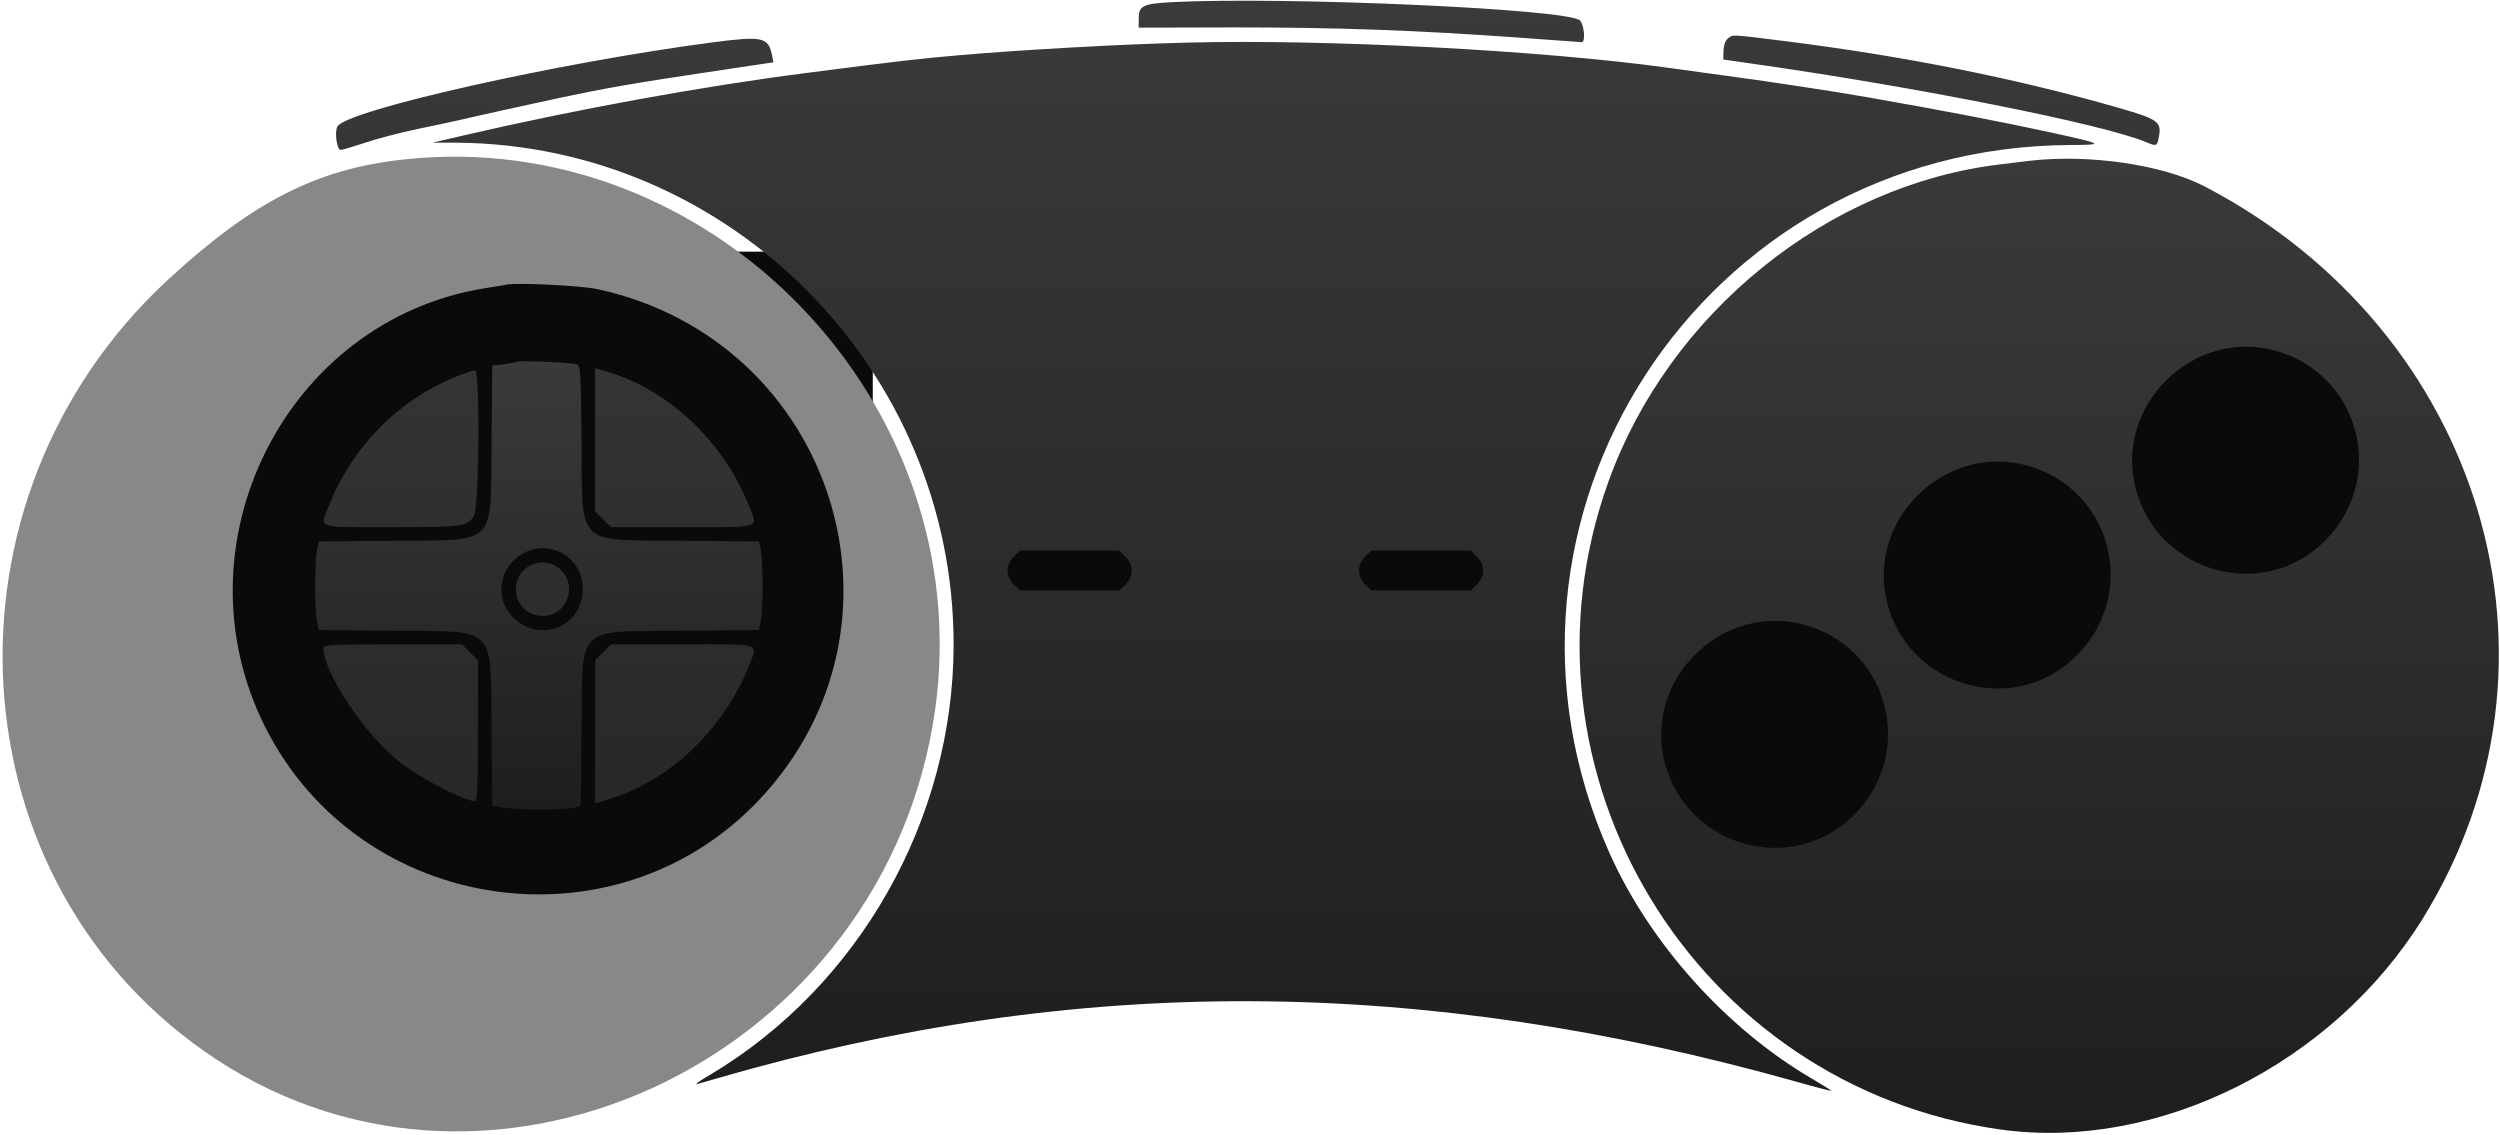
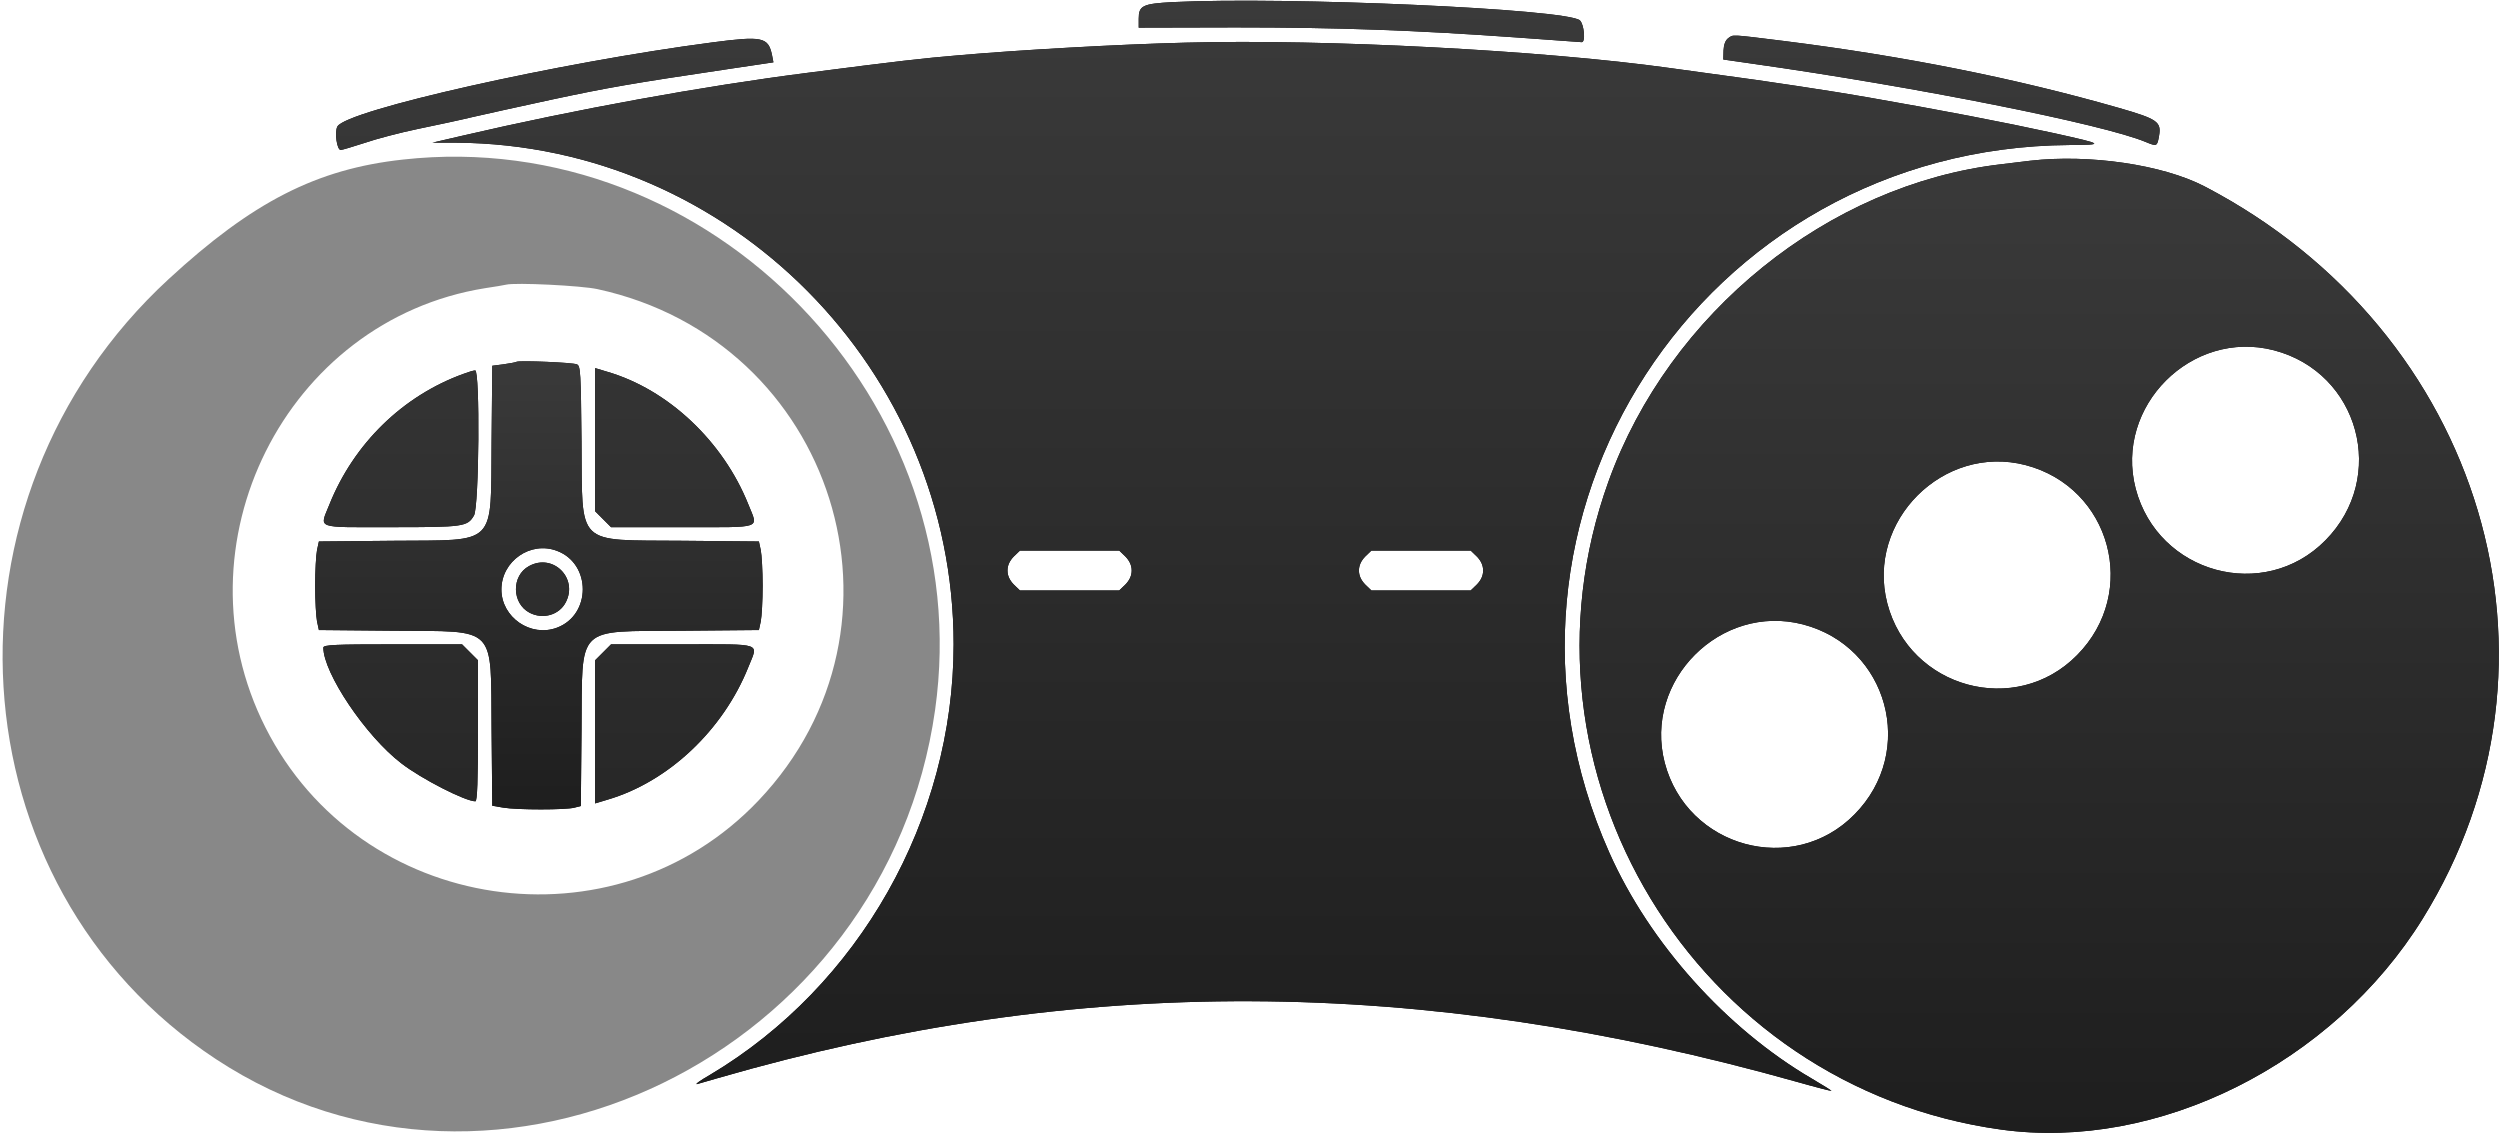
<svg xmlns="http://www.w3.org/2000/svg" width="1422.667" height="645.333" viewBox="0 0 1067 484">
  <defs>
-     <linearGradient id="a" x1="0" x2="0" y1="0" y2="1">
+     <linearGradient id="b" x1="0" x2="0" y1="0" y2="1">
      <stop offset="0%" stop-color="#3a3a3a" />
      <stop offset="100%" stop-color="#1e1e1e" />
    </linearGradient>
+     <clipPath id="a">
+       <path d="M500.4.9C487.7 1.6 486 2.4 486 8v3.8l41.3-.1c43.9 0 76.7 1.2 120.1 4.3 14.8 1.1 27.2 2 27.7 2 1.7 0 1-7.6-.8-9.3C668.8 3.8 549.1-1.5 500.4.9m237.2 15.4c-1.2.9-1.9 2.8-2 5.2l-.1 3.9 12.5 1.8c69.9 9.9 149.6 25.8 167.8 33.4 4.8 2 4.9 1.9 5.7-2.7 1-5.9-.7-7.1-17-11.8-44.3-12.7-91.4-22.1-143-28.6-23.4-2.9-21.6-2.8-23.9-1.2M304 18.1c-65.7 8.6-156.3 29-160 35.9-1.3 2.4-.2 10 1.4 10 .7 0 5.2-1.4 10.2-3 4.9-1.7 15.2-4.4 22.9-6s18.1-3.8 23-5c5-1.2 20.3-4.5 34-7.5 23.9-5.1 33.5-6.8 75.8-13.1l18.8-2.8-.6-3.1c-1.6-7.7-4.2-8.2-25.5-5.4m202.2.1c-28.4.7-71 3.1-97.2 5.4-15.3 1.3-25.1 2.4-64.5 7.5-44.6 5.7-99 15.6-147.5 26.9l-12.5 2.9h10.3c116.9.8 212.2 97 212.2 214.1 0 74.6-40.3 145.8-103.9 183.7-4.2 2.4-6.7 4.2-5.6 4 1.1-.3 5.2-1.5 9-2.6 153.1-44.3 299.7-43.7 461 1.8 7.7 2.2 14.1 3.8 14.2 3.7s-3.7-2.5-8.5-5.3c-36.4-21.3-69.1-57.7-86.3-96.3-63.6-142.5 39.4-301.1 196.3-302.1 15.2-.1 14.9-.3-6.2-5-22.4-4.9-48-9.8-80-15.4-13.5-2.4-45.1-7.2-62-9.4-8.5-1.2-18.6-2.6-22.5-3.1-53.8-7.5-146.9-12.4-206.3-10.8m-25.8 219.4c1.7 1.8 2.6 3.7 2.6 5.9s-.9 4.1-2.6 5.9l-2.7 2.6h-42.4l-2.7-2.6c-1.7-1.8-2.6-3.7-2.6-5.9s.9-4.1 2.6-5.9l2.7-2.6h42.4zm150 0c1.7 1.8 2.6 3.7 2.6 5.9s-.9 4.1-2.6 5.9l-2.7 2.6h-42.4l-2.7-2.6c-1.7-1.8-2.6-3.7-2.6-5.9s.9-4.1 2.6-5.9l2.7-2.6h42.4z" />
+       <path d="M220.5 154.4c-.5.3-3.1.7-5.7 1.1l-4.7.6-.3 32.4c-.4 45.2 2.8 41.9-41.8 42.3l-31.9.3-.8 3.7c-.4 2-.8 8.9-.8 15.2s.4 13.2.8 15.2l.8 3.7 31.9.3c44.6.4 41.4-2.9 41.8 42.3l.3 32.4 4.7.8c5.9 1 26.8 1 30.4 0l2.7-.7.3-32.4c.4-45.4-3-42 42.8-42.4l32.9-.3.8-3.7c.4-2 .8-8.9.8-15.2s-.4-13.2-.8-15.2l-.8-3.7-32.9-.3c-45.8-.4-42.4 2.9-42.8-42.3-.3-29.4-.4-32.4-2-33-1.9-.8-24.2-1.7-25.7-1.1m17.2 80.7c14.7 5.5 14.7 27.3 0 32.8-11.2 4.2-23.7-4.4-23.7-16.3 0-12.1 12.4-20.8 23.7-16.5" />
+       <path d="M225.8 241.6c-7.6 4.1-7.4 15.9.2 19.9 5.7 3 12.7 1 15.5-4.5 5.3-10.3-5.5-21-15.7-15.4m28.2-53.9v30.5l3.4 3.4 3.4 3.4h30.6c34.9 0 32.2.9 28-9.7-10.8-27-34.2-49-60.1-56.6l-5.3-1.6zm-56.3-28.1c-25.9 9.4-46.7 29.8-57.1 55.7-4.2 10.6-6.7 9.7 26.4 9.7 30.9 0 32.5-.2 35.3-5 2.2-3.7 2.6-62.1.5-61.9-.7 0-3 .7-5.1 1.5M138 276.4c0 10.8 18.1 37.8 33.3 49.4 8.5 6.6 27.3 16.2 31.6 16.2.8 0 1.1-9.2 1.1-30.1v-30.1l-3.4-3.4-3.4-3.4h-29.6c-24.4 0-29.6.2-29.6 1.4m119.4 2-3.4 3.4v61.1l5.3-1.6c25.9-7.6 49.3-29.6 60.1-56.6 4.2-10.6 6.9-9.7-28-9.7h-30.6zM866.5 68.6c-1.6.2-7.2.9-12.4 1.5-73.8 8.6-141.7 63.4-167.6 135.4-44.7 124 36.8 258.5 167.5 276.6 66.9 9.3 141.6-28 180-90 67.9-109.5 25.9-250.6-93.2-312.6-17.8-9.2-49-13.8-74.3-10.9m104 80.9c36.4 9.5 48.6 54.2 22 81.1-26.2 26.6-71.5 14.2-81-22.1-9.1-35.1 23.9-68.1 59-59m-106 49c36.4 9.5 48.6 54.2 22 81.1-26.2 26.6-71.5 14.2-81-22.1-9.1-35.1 23.9-68.1 59-59m-95 68c36.4 9.5 48.6 54.2 22 81.1-26.2 26.6-71.5 14.2-81-22.1-9.1-35.1 23.9-68.1 59-59" />
+     </clipPath>
  </defs>
-   <rect width="287.1" height="287.1" x="85.4" y="107.4" fill="#0a0a0a" rx="43.1" />
-   <circle cx="958" cy="196" r="55.8" fill="#0a0a0a" />
-   <circle cx="852" cy="245" r="55.8" fill="#0a0a0a" />
-   <rect width="38.5" height="38.5" x="211.8" y="231.8" fill="#0a0a0a" rx="5.8" />
-   <rect width="58.3" height="18.7" x="426.9" y="233.7" fill="#0a0a0a" rx="2.8" />
-   <rect width="58.3" height="18.7" x="576.9" y="233.7" fill="#0a0a0a" rx="2.8" />
-   <circle cx="757" cy="313" r="55.8" fill="#0a0a0a" />
-   <path fill="url(#a)" d="M500.4.9C487.7 1.6 486 2.4 486 8v3.8l41.3-.1c43.9 0 76.7 1.2 120.1 4.3 14.8 1.1 27.2 2 27.7 2 1.7 0 1-7.6-.8-9.3C668.8 3.8 549.1-1.5 500.4.9m237.2 15.4c-1.2.9-1.9 2.8-2 5.2l-.1 3.9 12.5 1.8c69.9 9.9 149.6 25.8 167.8 33.4 4.8 2 4.9 1.9 5.7-2.7 1-5.9-.7-7.1-17-11.8-44.3-12.7-91.4-22.1-143-28.6-23.4-2.9-21.6-2.8-23.9-1.2M304 18.1c-65.7 8.6-156.3 29-160 35.9-1.3 2.4-.2 10 1.4 10 .7 0 5.2-1.4 10.2-3 4.9-1.7 15.2-4.4 22.9-6s18.1-3.8 23-5c5-1.2 20.3-4.5 34-7.5 23.9-5.1 33.5-6.8 75.8-13.1l18.8-2.8-.6-3.1c-1.6-7.7-4.2-8.2-25.5-5.4m202.2.1c-28.4.7-71 3.1-97.2 5.4-15.3 1.3-25.1 2.4-64.5 7.5-44.6 5.7-99 15.6-147.5 26.9l-12.5 2.9h10.3c116.9.8 212.2 97 212.2 214.1 0 74.6-40.3 145.8-103.9 183.7-4.2 2.4-6.7 4.2-5.6 4 1.1-.3 5.2-1.5 9-2.6 153.1-44.3 299.7-43.7 461 1.8 7.7 2.2 14.1 3.8 14.2 3.7s-3.7-2.5-8.5-5.3c-36.4-21.3-69.1-57.7-86.3-96.3-63.6-142.5 39.4-301.1 196.3-302.1 15.2-.1 14.9-.3-6.2-5-22.4-4.9-48-9.8-80-15.4-13.5-2.4-45.1-7.2-62-9.4-8.5-1.2-18.6-2.6-22.5-3.1-53.8-7.5-146.9-12.4-206.3-10.8m-25.8 219.4c1.7 1.8 2.6 3.7 2.6 5.9s-.9 4.1-2.6 5.9l-2.7 2.6h-42.4l-2.7-2.6c-1.7-1.8-2.6-3.7-2.6-5.9s.9-4.1 2.6-5.9l2.7-2.6h42.4zm150 0c1.7 1.8 2.6 3.7 2.6 5.9s-.9 4.1-2.6 5.9l-2.7 2.6h-42.4l-2.7-2.6c-1.7-1.8-2.6-3.7-2.6-5.9s.9-4.1 2.6-5.9l2.7-2.6h42.4z" />
-   <path fill="url(#a)" d="M220.5 154.4c-.5.3-3.1.7-5.7 1.1l-4.7.6-.3 32.4c-.4 45.2 2.8 41.9-41.8 42.3l-31.9.3-.8 3.7c-.4 2-.8 8.9-.8 15.2s.4 13.2.8 15.2l.8 3.7 31.9.3c44.6.4 41.4-2.9 41.8 42.3l.3 32.4 4.7.8c5.9 1 26.8 1 30.4 0l2.7-.7.3-32.4c.4-45.4-3-42 42.8-42.4l32.9-.3.8-3.7c.4-2 .8-8.9.8-15.2s-.4-13.2-.8-15.2l-.8-3.7-32.9-.3c-45.8-.4-42.4 2.9-42.8-42.3-.3-29.4-.4-32.4-2-33-1.9-.8-24.2-1.7-25.7-1.1m17.2 80.7c14.7 5.5 14.7 27.3 0 32.8-11.2 4.2-23.7-4.4-23.7-16.3 0-12.1 12.4-20.8 23.7-16.5" />
-   <path fill="url(#a)" d="M225.8 241.6c-7.6 4.1-7.4 15.9.2 19.9 5.7 3 12.7 1 15.5-4.5 5.3-10.3-5.5-21-15.7-15.4m28.2-53.9v30.5l3.4 3.4 3.4 3.4h30.6c34.9 0 32.2.9 28-9.7-10.8-27-34.2-49-60.1-56.6l-5.3-1.6zm-56.3-28.1c-25.9 9.4-46.7 29.8-57.1 55.7-4.2 10.6-6.7 9.7 26.4 9.7 30.9 0 32.5-.2 35.3-5 2.2-3.7 2.6-62.1.5-61.9-.7 0-3 .7-5.1 1.5M138 276.4c0 10.8 18.1 37.8 33.3 49.4 8.5 6.6 27.3 16.2 31.6 16.2.8 0 1.1-9.2 1.1-30.1v-30.1l-3.4-3.4-3.4-3.4h-29.6c-24.4 0-29.6.2-29.6 1.4m119.4 2-3.4 3.4v61.1l5.3-1.6c25.9-7.6 49.3-29.6 60.1-56.6 4.2-10.6 6.9-9.7-28-9.7h-30.6zM866.5 68.6c-1.6.2-7.2.9-12.4 1.5-73.8 8.6-141.7 63.4-167.6 135.4-44.7 124 36.8 258.5 167.5 276.6 66.9 9.3 141.6-28 180-90 67.9-109.5 25.9-250.6-93.2-312.6-17.8-9.2-49-13.8-74.3-10.9m104 80.9c36.4 9.5 48.6 54.2 22 81.1-26.2 26.6-71.5 14.2-81-22.1-9.1-35.1 23.9-68.1 59-59m-106 49c36.4 9.5 48.6 54.2 22 81.1-26.2 26.6-71.5 14.2-81-22.1-9.1-35.1 23.9-68.1 59-59m-95 68c36.4 9.5 48.6 54.2 22 81.1-26.2 26.6-71.5 14.2-81-22.1-9.1-35.1 23.9-68.1 59-59" />
+   <path fill="#0a0a0a" d="M500.4.9C487.7 1.6 486 2.4 486 8v3.8l41.3-.1c43.9 0 76.7 1.2 120.1 4.3 14.8 1.1 27.2 2 27.7 2 1.7 0 1-7.6-.8-9.3C668.8 3.8 549.1-1.5 500.4.9m237.2 15.4c-1.2.9-1.9 2.8-2 5.2l-.1 3.9 12.5 1.8c69.9 9.9 149.6 25.8 167.8 33.4 4.8 2 4.9 1.9 5.7-2.7 1-5.9-.7-7.1-17-11.8-44.3-12.7-91.4-22.1-143-28.6-23.4-2.9-21.6-2.8-23.9-1.2M304 18.1c-65.7 8.6-156.3 29-160 35.9-1.3 2.4-.2 10 1.4 10 .7 0 5.2-1.4 10.2-3 4.9-1.7 15.2-4.4 22.9-6s18.1-3.8 23-5c5-1.2 20.3-4.5 34-7.5 23.9-5.1 33.5-6.8 75.8-13.1l18.8-2.8-.6-3.1c-1.6-7.7-4.2-8.2-25.5-5.4m202.2.1c-28.4.7-71 3.1-97.2 5.4-15.3 1.3-25.1 2.4-64.5 7.5-44.6 5.7-99 15.6-147.5 26.9l-12.5 2.9h10.3c116.9.8 212.2 97 212.2 214.1 0 74.6-40.3 145.8-103.9 183.7-4.2 2.4-6.7 4.2-5.6 4 1.1-.3 5.2-1.5 9-2.6 153.1-44.3 299.7-43.7 461 1.8 7.7 2.2 14.1 3.8 14.2 3.7s-3.7-2.5-8.5-5.3c-36.4-21.3-69.1-57.7-86.3-96.3-63.6-142.5 39.4-301.1 196.3-302.1 15.2-.1 14.9-.3-6.2-5-22.4-4.9-48-9.8-80-15.4-13.5-2.4-45.1-7.2-62-9.4-8.5-1.2-18.6-2.6-22.5-3.1-53.8-7.5-146.9-12.4-206.3-10.8m-25.8 219.4c1.7 1.8 2.6 3.7 2.6 5.9s-.9 4.1-2.6 5.9l-2.7 2.6h-42.4l-2.7-2.6c-1.7-1.8-2.6-3.7-2.6-5.9s.9-4.1 2.6-5.9l2.7-2.6h42.4zm150 0c1.7 1.8 2.6 3.7 2.6 5.9s-.9 4.1-2.6 5.9l-2.7 2.6h-42.4l-2.7-2.6c-1.7-1.8-2.6-3.7-2.6-5.9s.9-4.1 2.6-5.9l2.7-2.6h42.4z" />
+   <path fill="#0a0a0a" d="M220.5 154.4c-.5.3-3.1.7-5.7 1.1l-4.7.6-.3 32.4c-.4 45.2 2.8 41.9-41.8 42.3l-31.9.3-.8 3.7c-.4 2-.8 8.9-.8 15.2s.4 13.2.8 15.2l.8 3.7 31.9.3c44.6.4 41.4-2.9 41.8 42.3l.3 32.4 4.7.8c5.9 1 26.8 1 30.4 0l2.7-.7.3-32.4c.4-45.4-3-42 42.8-42.4l32.9-.3.8-3.7c.4-2 .8-8.9.8-15.2s-.4-13.2-.8-15.2l-.8-3.7-32.9-.3c-45.8-.4-42.4 2.9-42.8-42.3-.3-29.4-.4-32.4-2-33-1.9-.8-24.2-1.7-25.7-1.1m17.2 80.7c14.7 5.5 14.7 27.3 0 32.8-11.2 4.2-23.7-4.4-23.7-16.3 0-12.1 12.4-20.8 23.7-16.5" />
+   <path fill="#0a0a0a" d="M225.8 241.6c-7.6 4.1-7.4 15.9.2 19.9 5.7 3 12.7 1 15.5-4.5 5.3-10.3-5.5-21-15.7-15.4m28.2-53.9v30.5l3.4 3.4 3.4 3.4h30.6c34.9 0 32.2.9 28-9.7-10.8-27-34.2-49-60.1-56.6l-5.3-1.6zm-56.3-28.1c-25.9 9.4-46.7 29.8-57.1 55.7-4.2 10.6-6.7 9.7 26.4 9.7 30.9 0 32.5-.2 35.3-5 2.2-3.7 2.6-62.1.5-61.9-.7 0-3 .7-5.1 1.5M138 276.4c0 10.8 18.1 37.8 33.3 49.4 8.5 6.6 27.3 16.2 31.6 16.2.8 0 1.1-9.2 1.1-30.1v-30.1l-3.4-3.4-3.4-3.4h-29.6c-24.4 0-29.6.2-29.6 1.4m119.4 2-3.4 3.4v61.1l5.3-1.6c25.9-7.6 49.3-29.6 60.1-56.6 4.2-10.6 6.9-9.7-28-9.7h-30.6zM866.5 68.6c-1.6.2-7.2.9-12.4 1.5-73.8 8.6-141.7 63.4-167.6 135.4-44.7 124 36.8 258.5 167.5 276.6 66.9 9.3 141.6-28 180-90 67.9-109.5 25.9-250.6-93.2-312.6-17.8-9.2-49-13.8-74.3-10.9m104 80.9c36.4 9.5 48.6 54.2 22 81.1-26.2 26.6-71.5 14.2-81-22.1-9.1-35.1 23.9-68.1 59-59m-106 49c36.4 9.5 48.6 54.2 22 81.1-26.2 26.6-71.5 14.2-81-22.1-9.1-35.1 23.9-68.1 59-59m-95 68c36.4 9.5 48.6 54.2 22 81.1-26.2 26.6-71.5 14.2-81-22.1-9.1-35.1 23.9-68.1 59-59" />
+   <path fill="url(#b)" d="M500.4.9C487.7 1.6 486 2.4 486 8v3.8l41.3-.1c43.9 0 76.7 1.2 120.1 4.3 14.8 1.1 27.2 2 27.7 2 1.7 0 1-7.6-.8-9.3C668.8 3.8 549.1-1.5 500.4.9m237.2 15.4c-1.2.9-1.9 2.8-2 5.2l-.1 3.9 12.5 1.8c69.9 9.9 149.6 25.8 167.8 33.4 4.8 2 4.9 1.9 5.7-2.7 1-5.9-.7-7.1-17-11.8-44.3-12.7-91.4-22.1-143-28.6-23.4-2.9-21.6-2.8-23.9-1.2M304 18.1c-65.7 8.6-156.3 29-160 35.9-1.3 2.4-.2 10 1.4 10 .7 0 5.2-1.4 10.2-3 4.9-1.7 15.2-4.4 22.9-6s18.1-3.8 23-5c5-1.2 20.3-4.5 34-7.5 23.9-5.1 33.5-6.8 75.8-13.1l18.8-2.8-.6-3.1c-1.6-7.7-4.2-8.2-25.5-5.4m202.2.1c-28.4.7-71 3.1-97.2 5.4-15.3 1.3-25.1 2.4-64.5 7.5-44.6 5.7-99 15.6-147.5 26.9l-12.5 2.9h10.3c116.9.8 212.2 97 212.2 214.1 0 74.6-40.3 145.8-103.9 183.7-4.2 2.4-6.7 4.2-5.6 4 1.1-.3 5.2-1.5 9-2.6 153.1-44.3 299.7-43.7 461 1.8 7.7 2.2 14.1 3.8 14.2 3.7s-3.7-2.5-8.5-5.3c-36.4-21.3-69.1-57.7-86.3-96.3-63.6-142.5 39.4-301.1 196.3-302.1 15.2-.1 14.9-.3-6.2-5-22.4-4.9-48-9.8-80-15.4-13.5-2.4-45.1-7.2-62-9.4-8.5-1.2-18.6-2.6-22.5-3.1-53.8-7.5-146.9-12.4-206.3-10.8m-25.8 219.4c1.7 1.8 2.6 3.7 2.6 5.9s-.9 4.1-2.6 5.9l-2.7 2.6h-42.4l-2.7-2.6c-1.7-1.8-2.6-3.7-2.6-5.9s.9-4.1 2.6-5.9l2.7-2.6h42.4zm150 0c1.7 1.8 2.6 3.7 2.6 5.9s-.9 4.1-2.6 5.9l-2.7 2.6h-42.4l-2.7-2.6c-1.7-1.8-2.6-3.7-2.6-5.9s.9-4.1 2.6-5.9l2.7-2.6h42.4z" />
+   <path fill="url(#b)" d="M220.5 154.4c-.5.3-3.1.7-5.7 1.1l-4.7.6-.3 32.4c-.4 45.2 2.8 41.9-41.8 42.3l-31.9.3-.8 3.7c-.4 2-.8 8.9-.8 15.2s.4 13.2.8 15.2l.8 3.7 31.9.3c44.6.4 41.4-2.9 41.8 42.3l.3 32.4 4.7.8c5.9 1 26.8 1 30.4 0l2.7-.7.3-32.4c.4-45.4-3-42 42.8-42.4l32.9-.3.8-3.7c.4-2 .8-8.9.8-15.2s-.4-13.2-.8-15.2l-.8-3.7-32.9-.3c-45.8-.4-42.4 2.9-42.8-42.3-.3-29.4-.4-32.4-2-33-1.9-.8-24.2-1.7-25.7-1.1m17.2 80.7c14.7 5.5 14.7 27.3 0 32.8-11.2 4.2-23.7-4.4-23.7-16.3 0-12.1 12.4-20.8 23.7-16.5" />
+   <path fill="url(#b)" d="M225.8 241.6c-7.6 4.1-7.4 15.9.2 19.9 5.7 3 12.7 1 15.5-4.5 5.3-10.3-5.5-21-15.7-15.4m28.2-53.9v30.5l3.4 3.4 3.4 3.4h30.6c34.9 0 32.2.9 28-9.7-10.8-27-34.2-49-60.1-56.6l-5.3-1.6zm-56.3-28.1c-25.9 9.4-46.7 29.8-57.1 55.7-4.2 10.6-6.7 9.7 26.4 9.7 30.9 0 32.5-.2 35.3-5 2.2-3.7 2.6-62.1.5-61.9-.7 0-3 .7-5.1 1.5M138 276.4c0 10.8 18.1 37.8 33.3 49.4 8.5 6.6 27.3 16.2 31.6 16.2.8 0 1.1-9.2 1.1-30.1v-30.1l-3.4-3.4-3.4-3.4h-29.6c-24.4 0-29.6.2-29.6 1.4m119.4 2-3.4 3.4v61.1l5.3-1.6c25.9-7.6 49.3-29.6 60.1-56.6 4.2-10.6 6.9-9.7-28-9.7h-30.6zM866.5 68.6c-1.6.2-7.2.9-12.4 1.5-73.8 8.6-141.7 63.4-167.6 135.4-44.7 124 36.8 258.5 167.5 276.6 66.9 9.3 141.6-28 180-90 67.9-109.5 25.9-250.6-93.2-312.6-17.8-9.2-49-13.8-74.3-10.9m104 80.9c36.4 9.5 48.6 54.2 22 81.1-26.2 26.6-71.5 14.2-81-22.1-9.1-35.1 23.9-68.1 59-59m-106 49c36.4 9.5 48.6 54.2 22 81.1-26.2 26.6-71.5 14.2-81-22.1-9.1-35.1 23.9-68.1 59-59m-95 68c36.4 9.5 48.6 54.2 22 81.1-26.2 26.6-71.5 14.2-81-22.1-9.1-35.1 23.9-68.1 59-59" />
  <path fill="#888" d="M172 68.1c-36.8 4-64.2 18-100 51C-30.3 213.4-20.4 377.9 92.1 452c119.9 79 286.2-1.8 307-149C417.6 171.7 303.4 53.5 172 68.1m83 55.3c101.3 22 139.6 143.7 68.7 218.3-61.5 64.7-170.1 48.6-210.4-31.2-39.4-77.9 8.5-173.8 93.7-187.5 4.1-.6 8.2-1.3 9-1.5 3.9-1 32.2.4 39 1.9" />
</svg>
